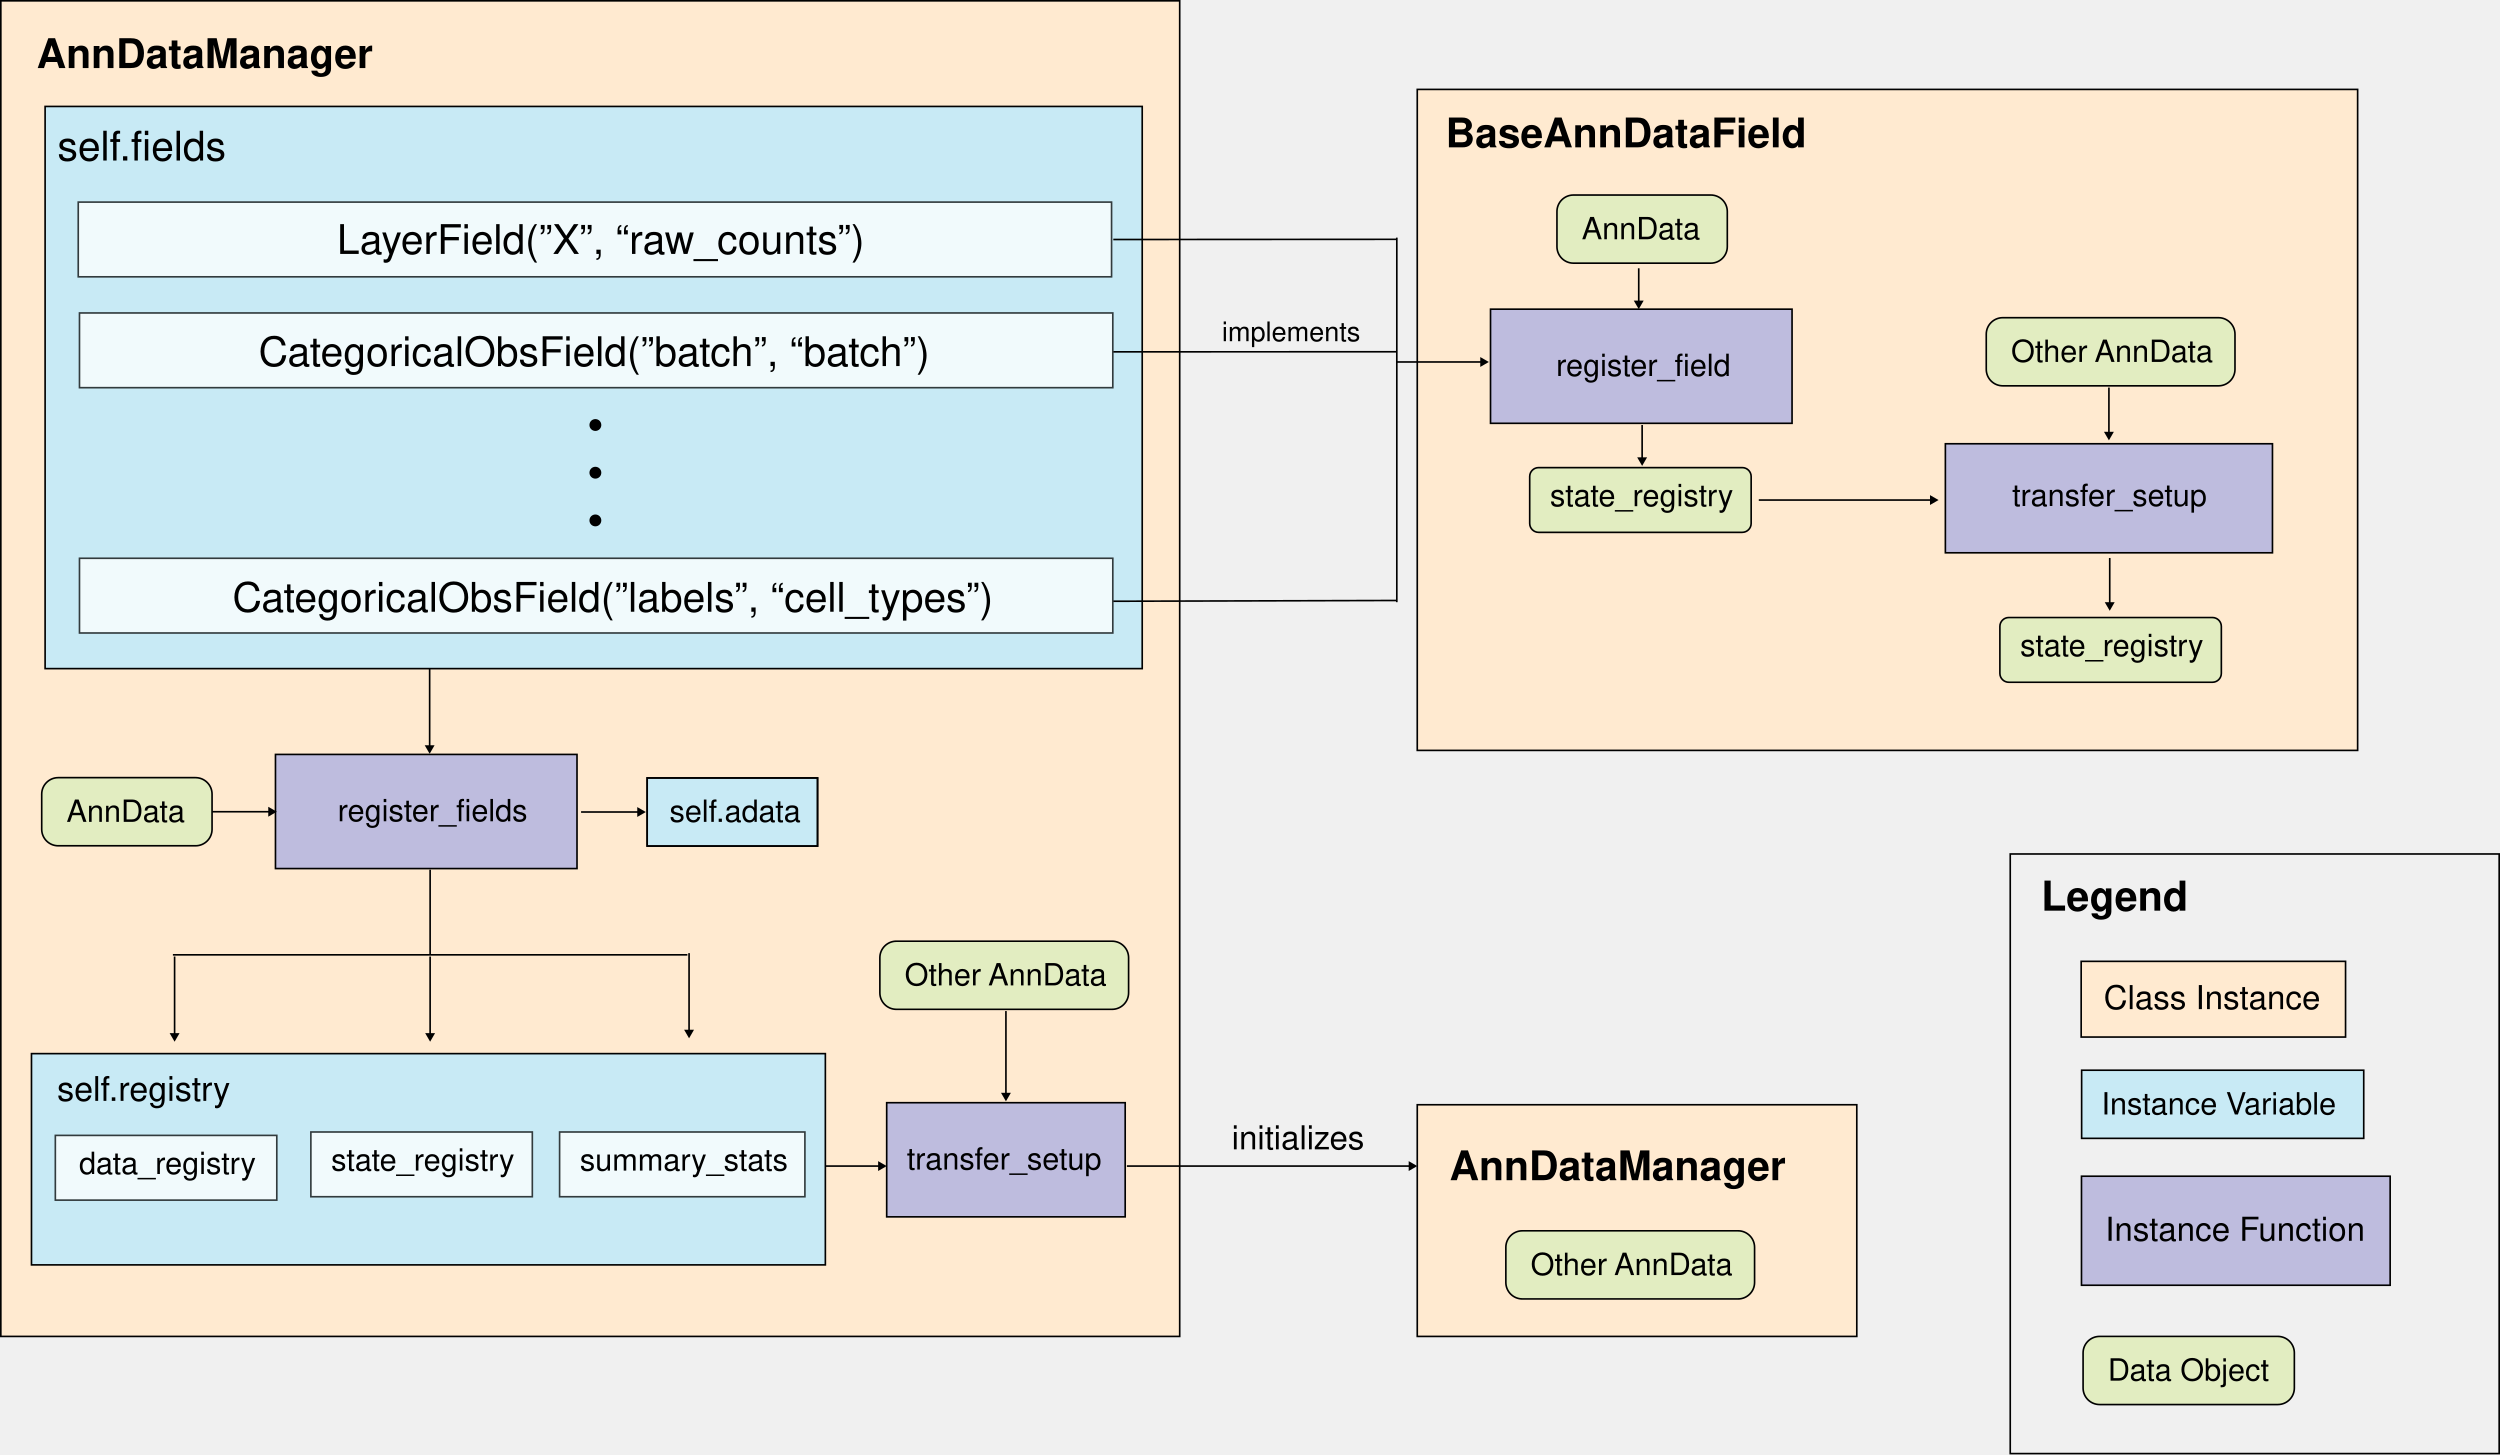
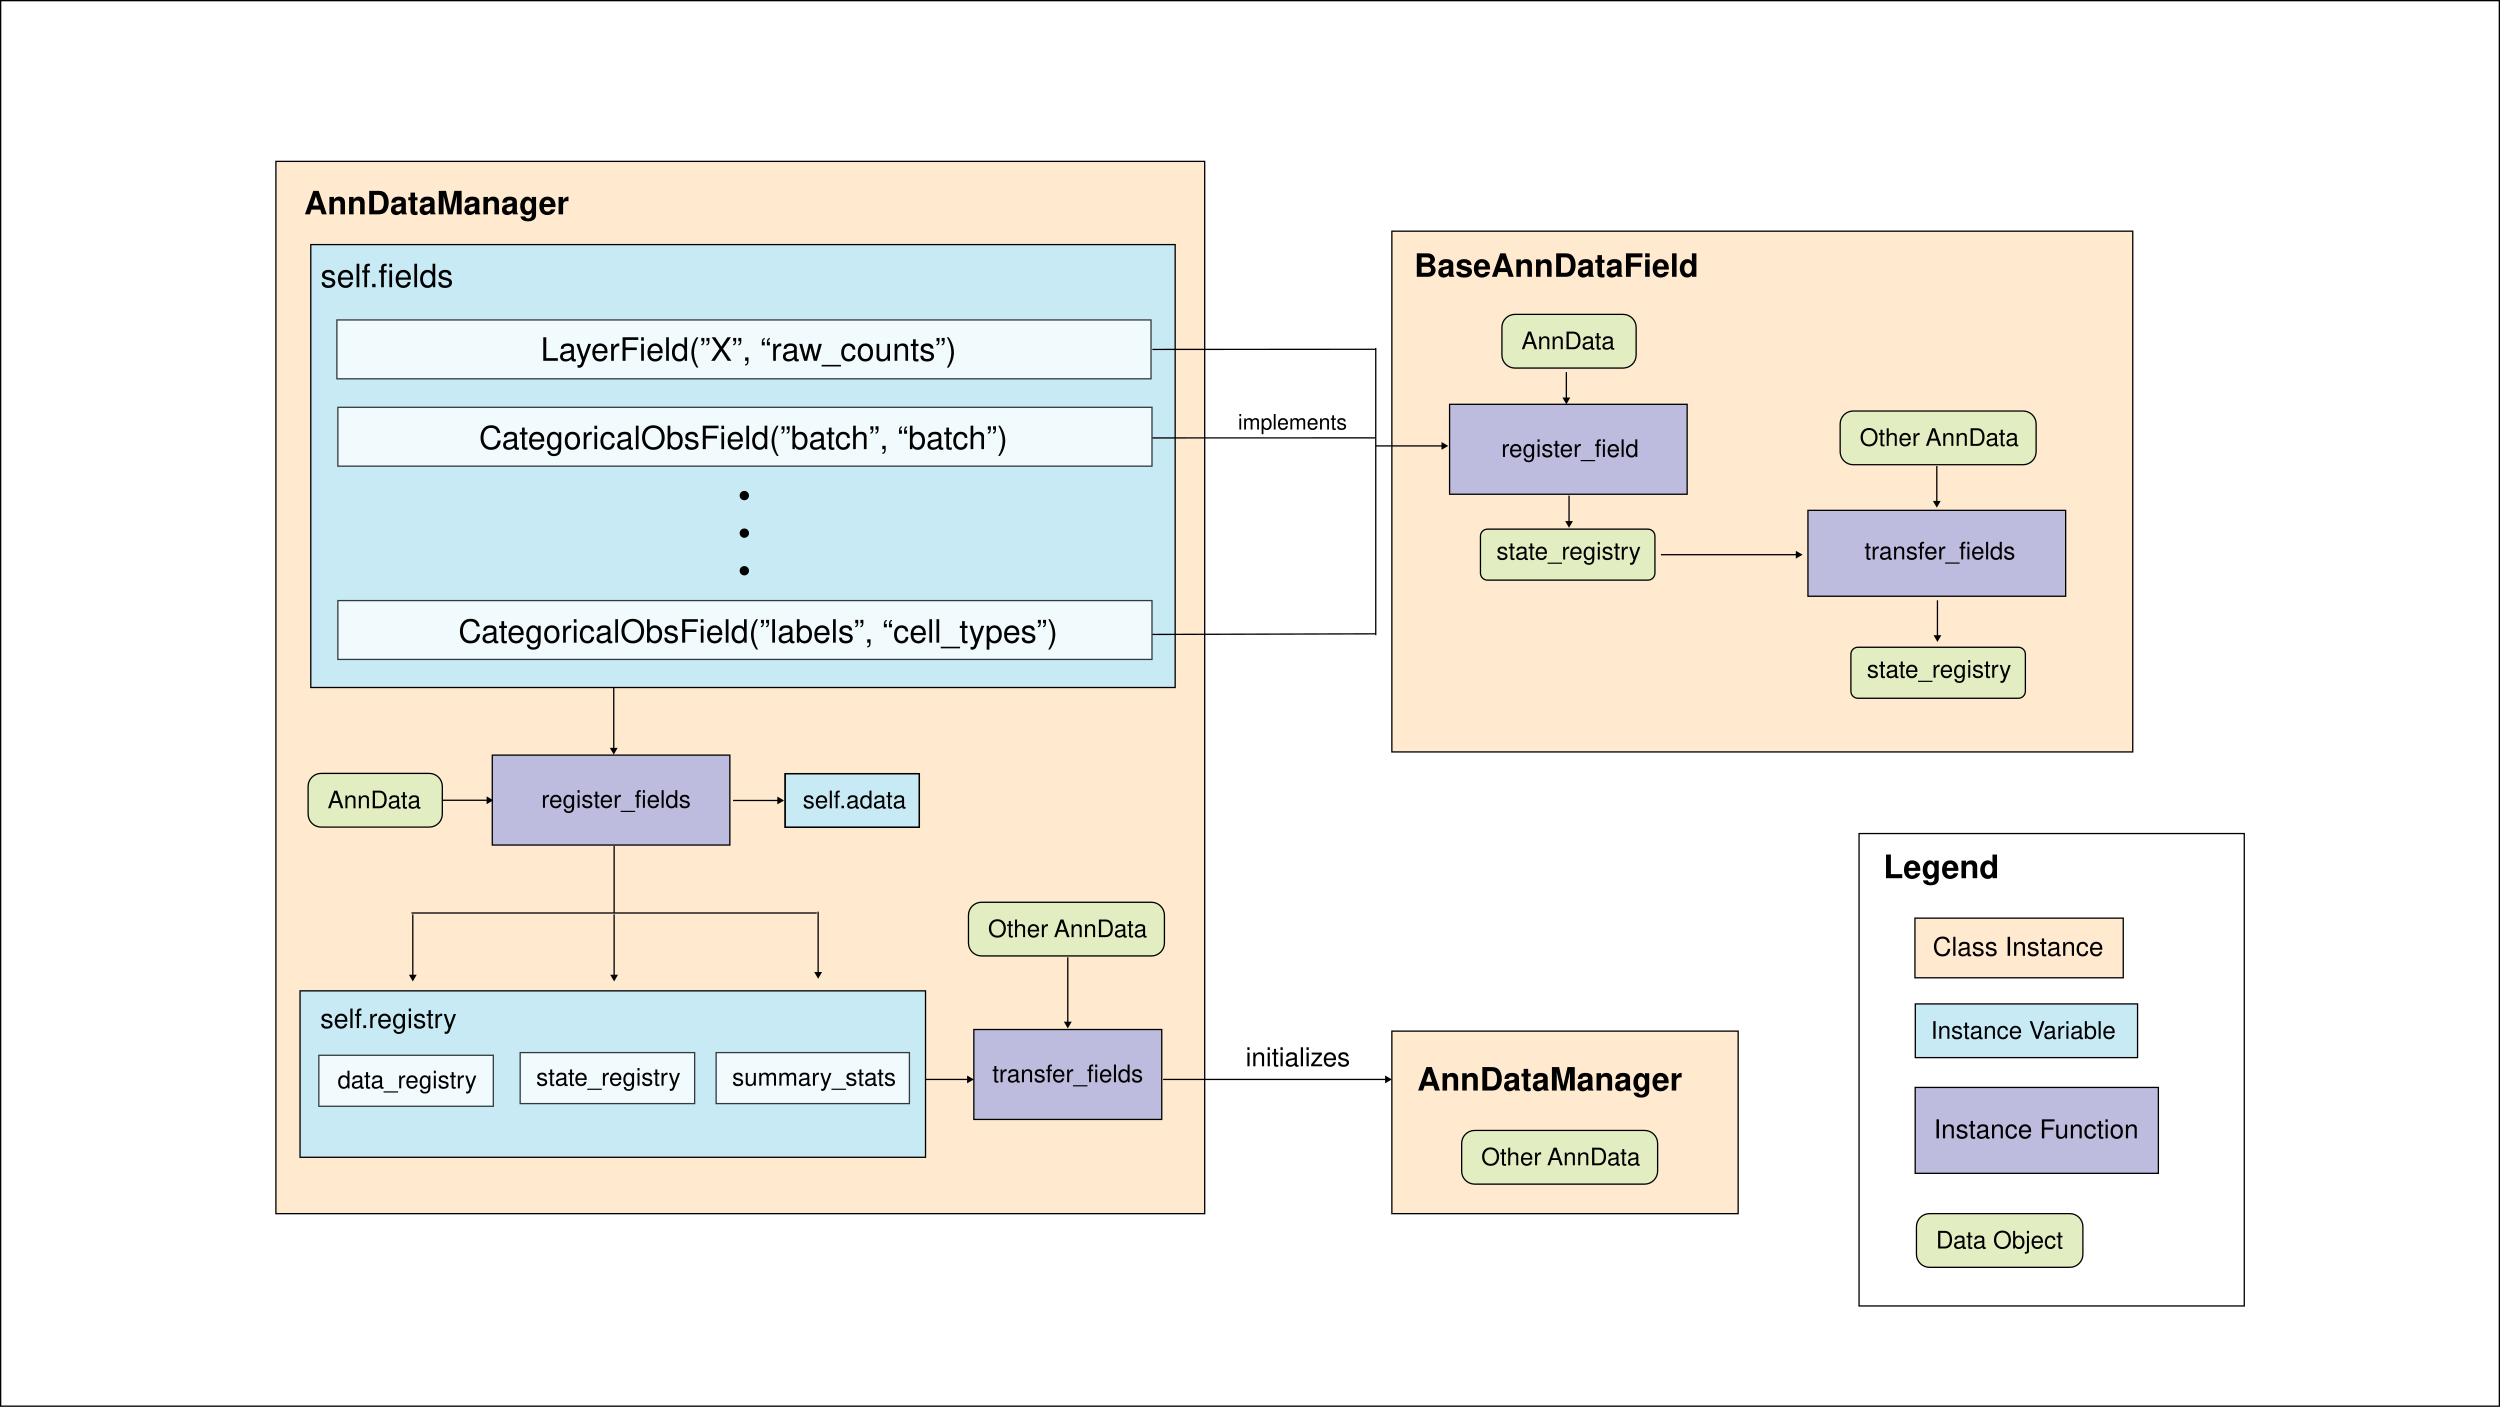
- <svg xmlns="http://www.w3.org/2000/svg" viewBox="0 0 1513.5 880.5">
+ <svg xmlns="http://www.w3.org/2000/svg" viewBox="0 0 1921 1081">
  <defs>
-     <style>.cls-1{fill:none;}.cls-1,.cls-13,.cls-14,.cls-3,.cls-4,.cls-6,.cls-8{stroke:#000;stroke-miterlimit:10;}.cls-2{font-size:25px;}.cls-10,.cls-2{font-family:Helvetica-Bold, Helvetica;font-weight:700;}.cls-3{fill:#bebcde;}.cls-4{fill:#e2edc1;}.cls-5{font-size:18.56px;}.cls-12,.cls-15,.cls-19,.cls-5,.cls-9{font-family:Helvetica;}.cls-6{fill:#c8eaf5;}.cls-7{letter-spacing:-0.07em;}.cls-18,.cls-8{fill:#ffead0;}.cls-9{font-size:20px;}.cls-10,.cls-12{font-size:24.75px;}.cls-11{letter-spacing:-0.05em;}.cls-13{fill:#fff;opacity:0.75;}.cls-15{font-size:20.63px;}.cls-16{letter-spacing:-0.05em;}.cls-17{letter-spacing:0em;}.cls-19{font-size:16.39px;}</style>
+     <style>.cls-1,.cls-14{fill:#fff;}.cls-1,.cls-14,.cls-15,.cls-2,.cls-4,.cls-5,.cls-7,.cls-9{stroke:#000;stroke-miterlimit:10;}.cls-2{fill:none;}.cls-3{font-size:25px;}.cls-11,.cls-3{font-family:Helvetica-Bold, Helvetica;font-weight:700;}.cls-4{fill:#bebcde;}.cls-5{fill:#e2edc1;}.cls-6{font-size:18.56px;}.cls-10,.cls-13,.cls-16,.cls-20,.cls-6{font-family:Helvetica;}.cls-7{fill:#c8eaf5;}.cls-8{letter-spacing:-0.07em;}.cls-19,.cls-9{fill:#ffead0;}.cls-10{font-size:20px;}.cls-11,.cls-13{font-size:24.75px;}.cls-12{letter-spacing:-0.05em;}.cls-14{opacity:0.75;}.cls-16{font-size:20.63px;}.cls-17{letter-spacing:-0.05em;}.cls-18{letter-spacing:0em;}.cls-20{font-size:16.39px;}</style>
  </defs>
+   <g id="bg">
+     <rect class="cls-1" x="0.5" y="0.5" width="1920" height="1080" />
+   </g>
  <g id="legend">
-     <rect class="cls-1" x="1217" y="517" width="296" height="363" />
-     <text class="cls-2" transform="translate(1235.72 551.32)">Legend</text>
-     <rect class="cls-3" x="1260.13" y="712.08" width="186.87" height="66.01" />
-     <rect class="cls-4" x="1261.1" y="809.06" width="127.9" height="41.25" rx="10" />
-     <text class="cls-5" transform="translate(1276.09 835.84)">Data Object</text>
-     <rect class="cls-6" x="1260.22" y="647.91" width="170.78" height="41.25" />
-     <text class="cls-5" transform="translate(1272.21 674.69)">Instance <tspan class="cls-7" x="75.34" y="0">V</tspan>
+     <rect class="cls-2" x="1428.5" y="640.5" width="296" height="363" />
+     <text class="cls-3" transform="translate(1447.22 674.82)">Legend</text>
+     <rect class="cls-4" x="1471.63" y="835.58" width="186.87" height="66.01" />
+     <rect class="cls-5" x="1472.6" y="932.56" width="127.9" height="41.25" rx="10" />
+     <text class="cls-6" transform="translate(1487.59 959.34)">Data Object</text>
+     <rect class="cls-7" x="1471.72" y="771.41" width="170.78" height="41.25" />
+     <text class="cls-6" transform="translate(1483.71 798.19)">Instance <tspan class="cls-8" x="75.34" y="0">V</tspan>
      <tspan x="86.35" y="0">ariable</tspan>
    </text>
-     <rect class="cls-8" x="1259.94" y="582" width="160.06" height="45.83" />
-     <text class="cls-9" transform="translate(1273.57 610.94)">Class Instance</text>
-     <text class="cls-9" transform="translate(1274.51 751.17)">Instance Function</text>
+     <rect class="cls-9" x="1471.44" y="705.5" width="160.06" height="45.83" />
+     <text class="cls-10" transform="translate(1485.07 734.44)">Class Instance</text>
+     <text class="cls-10" transform="translate(1486.01 874.67)">Instance Function</text>
  </g>
  <g id="anndatamanagerout">
-     <rect class="cls-8" x="858.01" y="668.81" width="266.09" height="140.26" />
-     <text class="cls-10" transform="translate(877.53 714.49)">AnnDataManager</text>
-     <rect class="cls-4" x="911.64" y="745.13" width="150.58" height="41.25" rx="10" />
-     <text class="cls-5" transform="translate(926.63 771.91)">Other<tspan class="cls-11" x="46.43" y="0"> </tspan>
+     <rect class="cls-9" x="1069.51" y="792.31" width="266.09" height="140.26" />
+     <text class="cls-11" transform="translate(1089.03 837.99)">AnnDataManager</text>
+     <rect class="cls-5" x="1123.14" y="868.63" width="150.58" height="41.25" rx="10" />
+     <text class="cls-6" transform="translate(1138.13 895.41)">Other<tspan class="cls-12" x="46.43" y="0"> </tspan>
      <tspan x="50.57" y="0">AnnData</tspan>
    </text>
  </g>
  <g id="anndatamanager">
-     <rect class="cls-8" x="0.5" y="0.5" width="713.69" height="808.57" />
-     <text class="cls-10" transform="translate(22.19 41.19)">AnnDataManager</text>
-     <rect class="cls-6" x="27.31" y="64.44" width="664.19" height="340.34" />
-     <text class="cls-12" transform="translate(34.79 97.2)">self.fields</text>
-     <rect class="cls-13" x="47.37" y="122.35" width="625.57" height="45.23" />
-     <rect class="cls-13" x="48.12" y="189.47" width="625.57" height="45.23" />
-     <rect class="cls-13" x="48.12" y="337.98" width="625.57" height="45.23" />
-     <circle class="cls-14" cx="360.44" cy="257.3" r="3.09" />
-     <circle class="cls-14" cx="360.44" cy="286.18" r="3.09" />
-     <circle class="cls-14" cx="360.44" cy="315.06" r="3.09" />
-     <text class="cls-12" transform="translate(203.97 153.72)">LayerField(”X”, “raw_counts”)</text>
-     <text class="cls-12" transform="translate(156.54 221.61)">CategoricalObsField(”batch”, “batch”)</text>
-     <text class="cls-12" transform="translate(140.71 370.33)">CategoricalObsField(”labels”, “cell_types”)</text>
-     <line class="cls-1" x1="260.11" y1="452.05" x2="260.11" y2="404.79" />
-     <polygon points="263.1 451.17 260.11 456.35 257.11 451.17 263.1 451.17" />
-     <rect class="cls-3" x="166.77" y="456.73" width="182.55" height="69.1" />
-     <text class="cls-5" transform="translate(204.42 497.19)">register_fields</text>
-     <rect class="cls-4" x="25.25" y="470.79" width="103.13" height="41.25" rx="10" />
-     <text class="cls-5" transform="translate(40.24 497.57)">AnnData</text>
-     <line class="cls-1" x1="163.27" y1="491.42" x2="128.39" y2="491.42" />
-     <polygon points="162.4 488.43 167.58 491.42 162.4 494.42 162.4 488.43" />
-     <line class="cls-1" x1="260.4" y1="526.49" x2="260.4" y2="578.05" />
-     <line class="cls-1" x1="104.67" y1="578.05" x2="416.13" y2="578.05" />
-     <line class="cls-1" x1="105.7" y1="626.35" x2="105.7" y2="579.08" />
-     <polygon points="108.69 625.47 105.7 630.65 102.7 625.47 108.69 625.47" />
-     <line class="cls-1" x1="260.4" y1="626.35" x2="260.4" y2="579.08" />
-     <polygon points="263.39 625.47 260.4 630.65 257.41 625.47 263.39 625.47" />
-     <line class="cls-1" x1="417.16" y1="624.28" x2="417.16" y2="577.02" />
-     <polygon points="420.15 623.41 417.16 628.59 414.17 623.41 420.15 623.41" />
-     <rect class="cls-6" x="19.06" y="637.87" width="480.61" height="127.89" />
-     <rect class="cls-13" x="188.2" y="685.31" width="134.07" height="39.19" />
-     <text class="cls-5" transform="translate(200.48 708.69)">state_registry</text>
-     <rect class="cls-13" x="33.5" y="687.37" width="134.07" height="39.19" />
-     <text class="cls-5" transform="translate(47.84 710.75)">data_registry</text>
-     <rect class="cls-13" x="338.78" y="685.31" width="148.51" height="39.19" />
-     <text class="cls-5" transform="translate(351.05 708.69)">summary_stats</text>
-     <text class="cls-15" transform="translate(34.58 666.47)">self.registry</text>
-     <rect class="cls-3" x="536.8" y="667.58" width="144.39" height="69.1" />
-     <text class="cls-5" transform="translate(548.99 708.04)">transfer_setup</text>
-     <rect class="cls-4" x="532.67" y="569.8" width="150.58" height="41.25" rx="10" />
-     <text class="cls-5" transform="translate(547.66 596.58)">Other<tspan class="cls-16" x="46.43" y="0"> </tspan>
-       <tspan class="cls-17" x="50.57" y="0">AnnData</tspan>
+     <rect class="cls-9" x="212" y="124" width="713.69" height="808.57" />
+     <text class="cls-11" transform="translate(233.69 164.69)">AnnDataManager</text>
+     <rect class="cls-7" x="238.81" y="187.94" width="664.19" height="340.34" />
+     <text class="cls-13" transform="translate(246.29 220.7)">self.fields</text>
+     <rect class="cls-14" x="258.87" y="245.85" width="625.57" height="45.23" />
+     <rect class="cls-14" x="259.62" y="312.97" width="625.57" height="45.23" />
+     <rect class="cls-14" x="259.62" y="461.48" width="625.57" height="45.23" />
+     <circle class="cls-15" cx="571.94" cy="380.8" r="3.09" />
+     <circle class="cls-15" cx="571.94" cy="409.68" r="3.09" />
+     <circle class="cls-15" cx="571.94" cy="438.56" r="3.09" />
+     <text class="cls-13" transform="translate(415.47 277.22)">LayerField(”X”, “raw_counts”)</text>
+     <text class="cls-13" transform="translate(368.04 345.11)">CategoricalObsField(”batch”, “batch”)</text>
+     <text class="cls-13" transform="translate(352.21 493.83)">CategoricalObsField(”labels”, “cell_types”)</text>
+     <line class="cls-2" x1="471.61" y1="575.55" x2="471.61" y2="528.29" />
+     <polygon points="474.6 574.67 471.61 579.85 468.61 574.67 474.6 574.67" />
+     <rect class="cls-4" x="378.27" y="580.23" width="182.55" height="69.1" />
+     <text class="cls-6" transform="translate(415.92 620.69)">register_fields</text>
+     <rect class="cls-5" x="236.75" y="594.29" width="103.13" height="41.25" rx="10" />
+     <text class="cls-6" transform="translate(251.74 621.07)">AnnData</text>
+     <line class="cls-2" x1="374.77" y1="614.92" x2="339.89" y2="614.92" />
+     <polygon points="373.9 611.93 379.08 614.92 373.9 617.91 373.9 611.93" />
+     <line class="cls-2" x1="471.9" y1="649.99" x2="471.9" y2="701.55" />
+     <line class="cls-2" x1="316.17" y1="701.55" x2="627.63" y2="701.55" />
+     <line class="cls-2" x1="317.2" y1="749.85" x2="317.2" y2="702.58" />
+     <polygon points="320.19 748.97 317.2 754.15 314.2 748.97 320.19 748.97" />
+     <line class="cls-2" x1="471.9" y1="749.85" x2="471.9" y2="702.58" />
+     <polygon points="474.89 748.97 471.9 754.15 468.91 748.97 474.89 748.97" />
+     <line class="cls-2" x1="628.66" y1="747.78" x2="628.66" y2="700.52" />
+     <polygon points="631.65 746.91 628.66 752.09 625.67 746.91 631.65 746.91" />
+     <rect class="cls-7" x="230.56" y="761.37" width="480.61" height="127.89" />
+     <rect class="cls-14" x="399.7" y="808.81" width="134.07" height="39.19" />
+     <text class="cls-6" transform="translate(411.98 834.19)">state_registry</text>
+     <rect class="cls-14" x="245" y="810.87" width="134.07" height="39.19" />
+     <text class="cls-6" transform="translate(259.34 836.25)">data_registry</text>
+     <rect class="cls-14" x="550.28" y="808.81" width="148.51" height="39.19" />
+     <text class="cls-6" transform="translate(562.55 834.19)">summary_stats</text>
+     <text class="cls-16" transform="translate(246.08 789.97)">self.registry</text>
+     <rect class="cls-4" x="748.3" y="791.08" width="144.39" height="69.1" />
+     <text class="cls-6" transform="translate(762.49 831.54)">transfer_fields</text>
+     <rect class="cls-5" x="744.17" y="693.3" width="150.58" height="41.25" rx="10" />
+     <text class="cls-6" transform="translate(759.16 720.08)">Other<tspan class="cls-17" x="46.43" y="0"> </tspan>
+       <tspan class="cls-18" x="50.57" y="0">AnnData</tspan>
    </text>
-     <line class="cls-1" x1="608.99" y1="662.44" x2="608.99" y2="612.09" />
-     <polygon points="611.99 661.57 608.99 666.75 606 661.57 611.99 661.57" />
-     <line class="cls-1" x1="532.49" y1="705.94" x2="499.67" y2="705.94" />
-     <polygon points="531.62 702.95 536.8 705.94 531.62 708.93 531.62 702.95" />
-     <line class="cls-1" x1="853.69" y1="705.94" x2="682.22" y2="705.94" />
-     <polygon points="852.82 702.95 858 705.94 852.82 708.93 852.82 702.95" />
-     <line class="cls-1" x1="386.67" y1="491.59" x2="351.78" y2="491.59" />
-     <polygon points="385.79 488.6 390.97 491.59 385.79 494.58 385.79 488.6" />
-     <rect class="cls-18" x="391.81" y="470.96" width="103.13" height="41.25" />
-     <rect class="cls-6" x="391.81" y="470.96" width="103.13" height="41.25" />
-     <rect class="cls-1" x="391.81" y="470.96" width="103.13" height="41.25" />
-     <text class="cls-5" transform="translate(405.33 497.55)">self.adata</text>
+     <line class="cls-2" x1="820.49" y1="785.94" x2="820.49" y2="735.59" />
+     <polygon points="823.49 785.07 820.49 790.25 817.5 785.07 823.49 785.07" />
+     <line class="cls-2" x1="743.99" y1="829.44" x2="711.17" y2="829.44" />
+     <polygon points="743.12 826.45 748.3 829.44 743.12 832.43 743.12 826.45" />
+     <line class="cls-2" x1="1065.19" y1="829.44" x2="893.72" y2="829.44" />
+     <polygon points="1064.32 826.45 1069.5 829.44 1064.32 832.43 1064.32 826.45" />
+     <line class="cls-2" x1="598.17" y1="615.09" x2="563.28" y2="615.09" />
+     <polygon points="597.29 612.1 602.47 615.09 597.29 618.08 597.29 612.1" />
+     <rect class="cls-19" x="603.31" y="594.46" width="103.13" height="41.25" />
+     <rect class="cls-7" x="603.31" y="594.46" width="103.13" height="41.25" />
+     <rect class="cls-2" x="603.31" y="594.46" width="103.13" height="41.25" />
+     <text class="cls-6" transform="translate(616.83 621.05)">self.adata</text>
  </g>
  <g id="baseanndatafield">
-     <line class="cls-1" x1="674" y1="145" x2="845.63" y2="144.89" />
-     <line class="cls-1" x1="674" y1="213" x2="845.63" y2="212.96" />
-     <line class="cls-1" x1="674" y1="364" x2="845.63" y2="363.53" />
-     <rect class="cls-8" x="858.01" y="54.13" width="569.3" height="400.16" />
-     <text class="cls-10" transform="translate(875.14 89.21)">BaseAnnDataField</text>
-     <text x="-210.5" y="-123.5" />
-     <rect class="cls-3" x="902.36" y="187.17" width="182.55" height="69.1" />
-     <rect class="cls-4" x="926.08" y="283.09" width="134.07" height="39.19" rx="5.4" />
-     <rect class="cls-3" x="1177.73" y="268.65" width="198.02" height="66.01" />
-     <rect class="cls-4" x="942.58" y="118.07" width="103.13" height="41.25" rx="10" />
-     <text class="cls-5" transform="translate(957.57 144.85)">AnnData</text>
-     <rect class="cls-4" x="1202.48" y="192.33" width="150.58" height="41.25" rx="10" />
-     <text class="cls-5" transform="translate(1217.47 219.11)">Other<tspan class="cls-11" x="46.43" y="0"> </tspan>
+     <line class="cls-2" x1="885.5" y1="268.5" x2="1057.13" y2="268.39" />
+     <line class="cls-2" x1="885.5" y1="336.5" x2="1057.13" y2="336.46" />
+     <line class="cls-2" x1="885.5" y1="487.5" x2="1057.13" y2="487.03" />
+     <rect class="cls-9" x="1069.51" y="177.63" width="569.3" height="400.16" />
+     <text class="cls-11" transform="translate(1086.64 212.71)">BaseAnnDataField</text>
+     <text x="1" />
+     <rect class="cls-4" x="1113.86" y="310.67" width="182.55" height="69.1" />
+     <rect class="cls-5" x="1137.58" y="406.59" width="134.07" height="39.19" rx="5.4" />
+     <rect class="cls-4" x="1389.23" y="392.15" width="198.02" height="66.01" />
+     <rect class="cls-5" x="1154.08" y="241.57" width="103.13" height="41.25" rx="10" />
+     <text class="cls-6" transform="translate(1169.07 268.35)">AnnData</text>
+     <rect class="cls-5" x="1413.98" y="315.83" width="150.58" height="41.25" rx="10" />
+     <text class="cls-6" transform="translate(1428.97 342.61)">Other<tspan class="cls-12" x="46.43" y="0"> </tspan>
      <tspan x="50.57" y="0">AnnData</tspan>
    </text>
-     <text class="cls-5" transform="translate(942.08 227.63)">register_field</text>
-     <text class="cls-5" transform="translate(1218.15 306.34)">transfer_setup</text>
-     <text class="cls-5" transform="translate(938.35 306.46)">state_registry</text>
-     <line class="cls-1" x1="992.09" y1="182.87" x2="992.09" y2="162.42" />
-     <polygon points="995.08 181.99 992.09 187.17 989.09 181.99 995.08 181.99" />
-     <line class="cls-1" x1="994.15" y1="277.75" x2="994.15" y2="257.3" />
-     <polygon points="997.14 276.88 994.15 282.06 991.16 276.88 997.14 276.88" />
-     <line class="cls-1" x1="1276.74" y1="262.28" x2="1276.74" y2="234.62" />
-     <polygon points="1279.73 261.41 1276.74 266.59 1273.74 261.41 1279.73 261.41" />
-     <line class="cls-1" x1="1277.23" y1="365.46" x2="1277.23" y2="337.8" />
-     <polygon points="1280.22 364.59 1277.23 369.77 1274.23 364.59 1280.22 364.59" />
-     <line class="cls-1" x1="1169.3" y1="302.73" x2="1064.77" y2="302.73" />
-     <polygon points="1168.42 299.74 1173.6 302.73 1168.42 305.72 1168.42 299.74" />
-     <rect class="cls-4" x="1210.73" y="373.85" width="134.07" height="39.19" rx="5.4" />
-     <text class="cls-5" transform="translate(1223 397.22)">state_registry</text>
-     <line class="cls-1" x1="897.02" y1="219.14" x2="845.63" y2="219.14" />
-     <polygon points="896.15 216.15 901.33 219.15 896.15 222.14 896.15 216.15" />
-     <line class="cls-1" x1="845.63" y1="143.86" x2="845.63" y2="364.56" />
-     <text class="cls-19" transform="translate(739.75 206.57)">implements</text>
-     <text class="cls-9" transform="translate(745.67 695.81)">initializes</text>
+     <text class="cls-6" transform="translate(1153.58 351.13)">register_field</text>
+     <text class="cls-6" transform="translate(1432.65 429.84)">transfer_fields</text>
+     <text class="cls-6" transform="translate(1149.85 429.96)">state_registry</text>
+     <line class="cls-2" x1="1203.59" y1="306.37" x2="1203.59" y2="285.92" />
+     <polygon points="1206.58 305.49 1203.59 310.67 1200.59 305.49 1206.58 305.49" />
+     <line class="cls-2" x1="1205.65" y1="401.25" x2="1205.65" y2="380.8" />
+     <polygon points="1208.64 400.38 1205.65 405.56 1202.66 400.38 1208.64 400.38" />
+     <line class="cls-2" x1="1488.24" y1="385.78" x2="1488.24" y2="358.12" />
+     <polygon points="1491.23 384.91 1488.24 390.09 1485.24 384.91 1491.23 384.91" />
+     <line class="cls-2" x1="1488.73" y1="488.96" x2="1488.73" y2="461.3" />
+     <polygon points="1491.72 488.09 1488.73 493.27 1485.73 488.09 1491.72 488.09" />
+     <line class="cls-2" x1="1380.8" y1="426.23" x2="1276.27" y2="426.23" />
+     <polygon points="1379.92 423.24 1385.1 426.23 1379.92 429.22 1379.92 423.24" />
+     <rect class="cls-5" x="1422.23" y="497.35" width="134.07" height="39.19" rx="5.4" />
+     <text class="cls-6" transform="translate(1434.5 520.72)">state_registry</text>
+     <line class="cls-2" x1="1108.52" y1="342.64" x2="1057.13" y2="342.64" />
+     <polygon points="1107.65 339.65 1112.83 342.64 1107.65 345.64 1107.65 339.65" />
+     <line class="cls-2" x1="1057.13" y1="267.36" x2="1057.13" y2="488.06" />
+     <text class="cls-20" transform="translate(951.25 330.07)">implements</text>
+     <text class="cls-10" transform="translate(957.17 819.31)">initializes</text>
  </g>
</svg>
